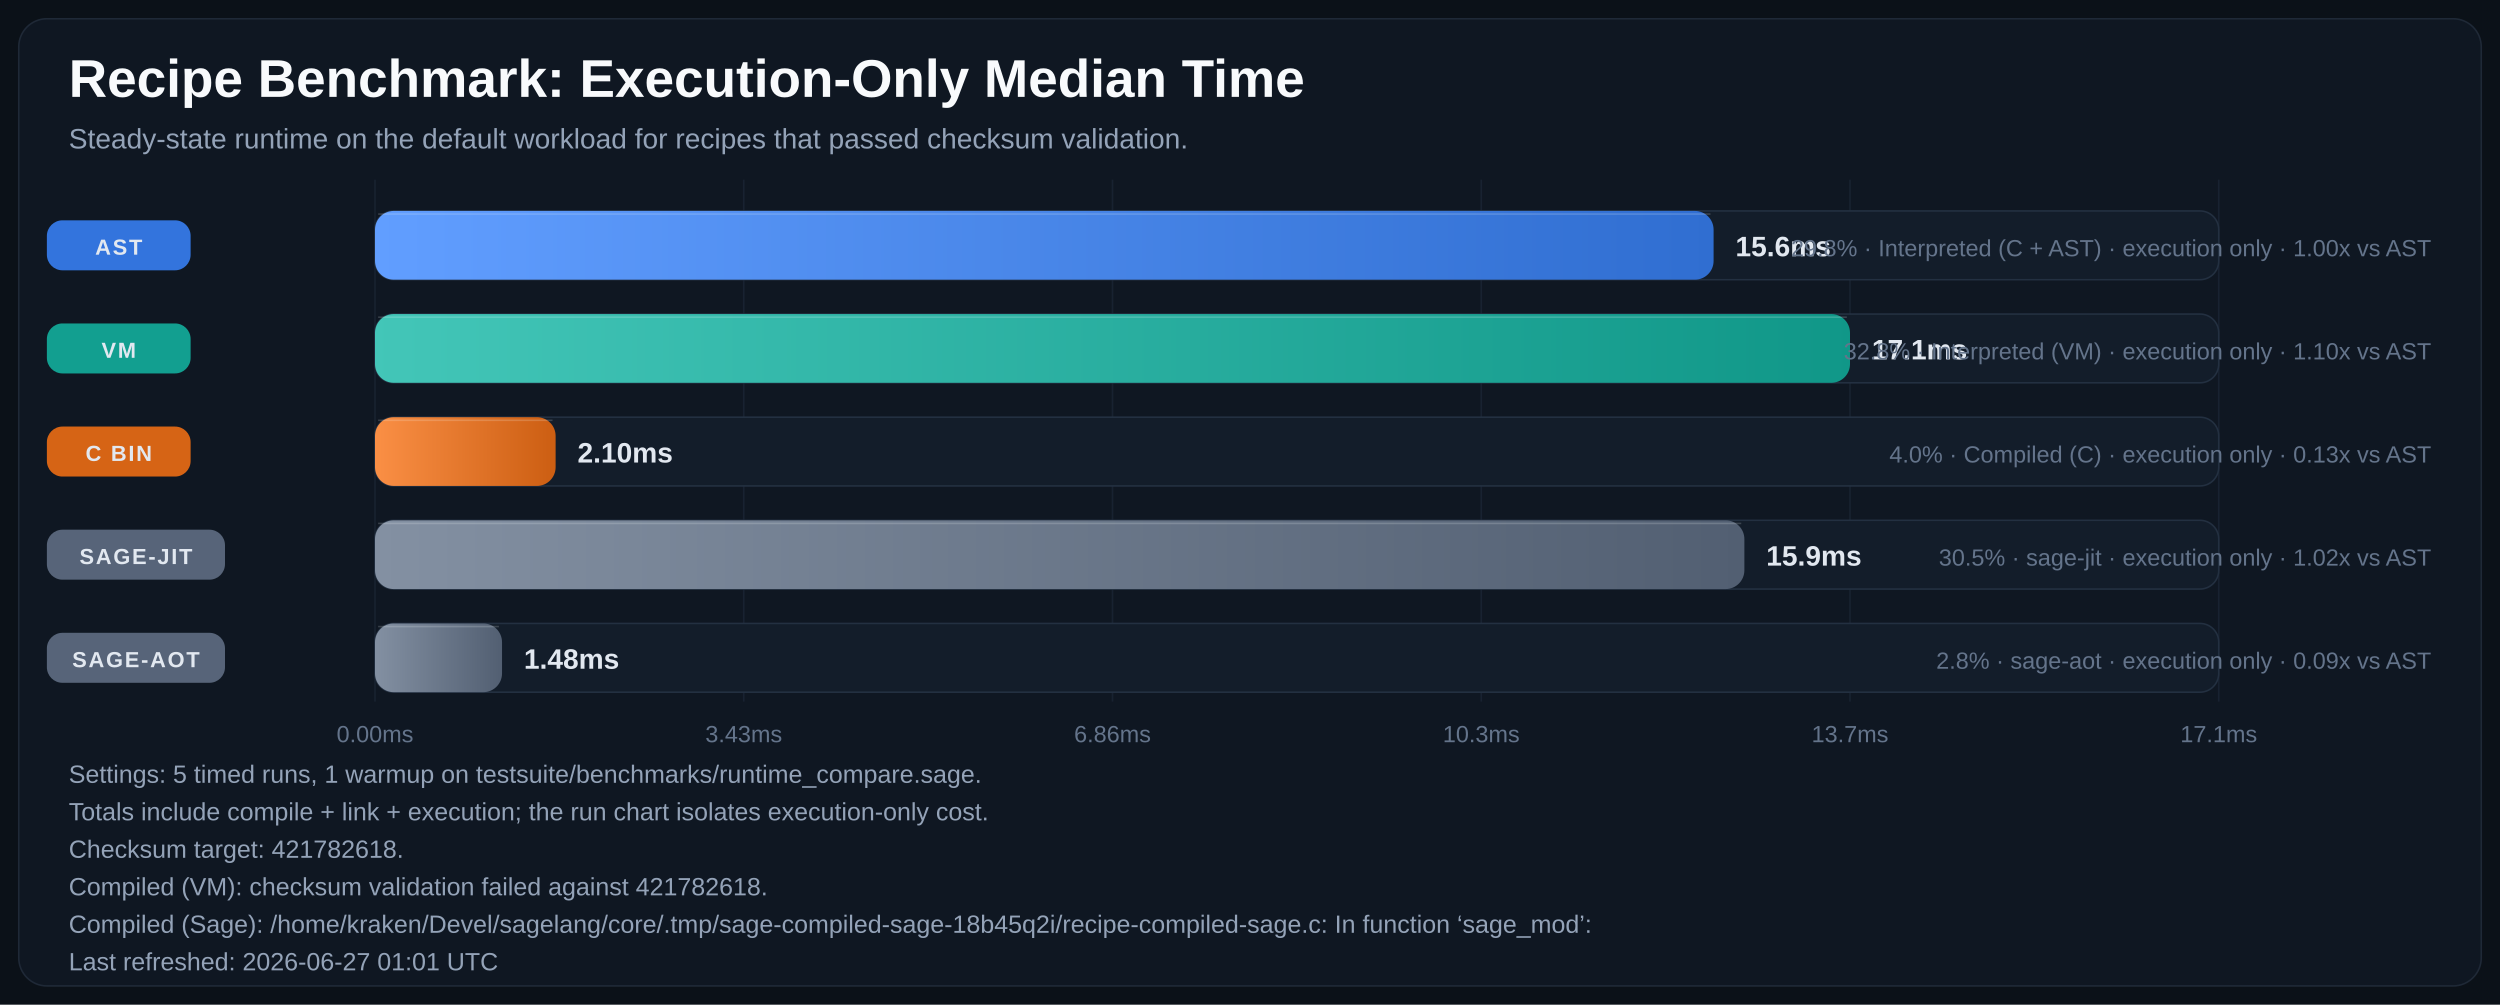
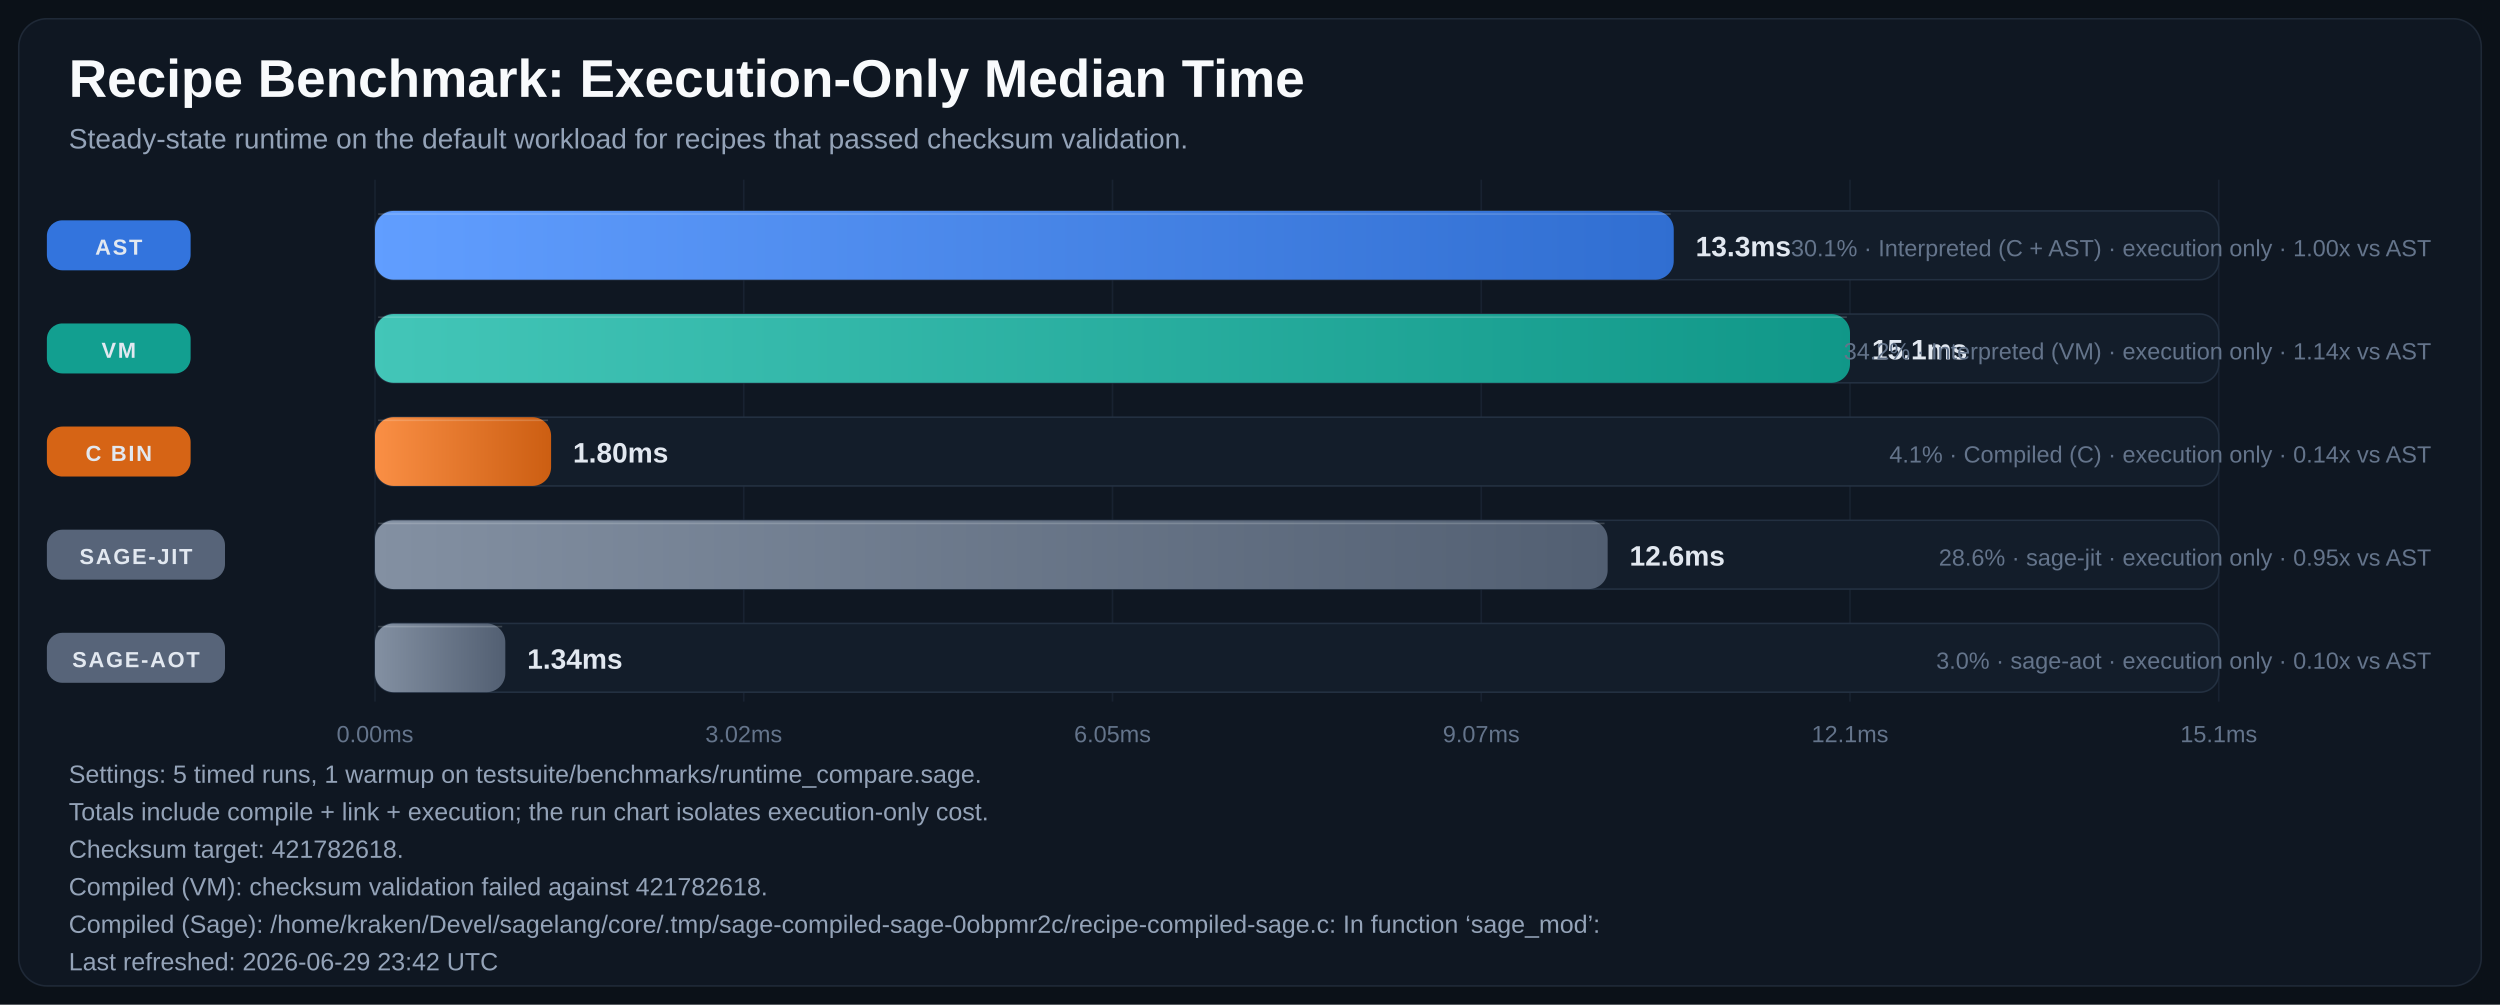
<svg xmlns="http://www.w3.org/2000/svg" width="1600" height="643" viewBox="0 0 1600 643" role="img" aria-labelledby="title desc">
  <defs>
    <linearGradient id="bar-gradient-0" x1="0%" y1="0%" x2="100%" y2="0%">
      <stop offset="0%" stop-color="#619EFF" />
      <stop offset="100%" stop-color="#306ED1" />
    </linearGradient>
    <linearGradient id="bar-gradient-1" x1="0%" y1="0%" x2="100%" y2="0%">
      <stop offset="0%" stop-color="#43C6B8" />
      <stop offset="100%" stop-color="#109788" />
    </linearGradient>
    <linearGradient id="bar-gradient-2" x1="0%" y1="0%" x2="100%" y2="0%">
      <stop offset="0%" stop-color="#FA8F45" />
      <stop offset="100%" stop-color="#CC5E12" />
    </linearGradient>
    <linearGradient id="bar-gradient-3" x1="0%" y1="0%" x2="100%" y2="0%">
      <stop offset="0%" stop-color="#8390A2" />
      <stop offset="100%" stop-color="#525F72" />
    </linearGradient>
    <linearGradient id="bar-gradient-4" x1="0%" y1="0%" x2="100%" y2="0%">
      <stop offset="0%" stop-color="#8390A2" />
      <stop offset="100%" stop-color="#525F72" />
    </linearGradient>
  </defs>
  <rect width="100%" height="100%" fill="#0B1118" />
  <rect x="12" y="12" width="1576" height="619" rx="18" fill="#0F1722" stroke="#1F2937" />
  <text x="44" y="62" fill="#F8FAFC" font-size="34" font-family="Segoe UI, Arial, sans-serif" font-weight="700">Recipe Benchmark: Execution-Only Median Time</text>
  <text x="44" y="95" fill="#94A3B8" font-size="18" font-family="Segoe UI, Arial, sans-serif">Steady-state runtime on the default workload for recipes that passed checksum validation.</text>
  <line x1="240.0" y1="115" x2="240.0" y2="449" stroke="#182231" stroke-width="1" />
  <text x="240.0" y="475" text-anchor="middle" fill="#64748B" font-size="15" font-family="Segoe UI, Arial, sans-serif">0.00ms</text>
  <line x1="476.0" y1="115" x2="476.0" y2="449" stroke="#182231" stroke-width="1" />
-   <text x="476.0" y="475" text-anchor="middle" fill="#64748B" font-size="15" font-family="Segoe UI, Arial, sans-serif">3.43ms</text>
+   <text x="476.0" y="475" text-anchor="middle" fill="#64748B" font-size="15" font-family="Segoe UI, Arial, sans-serif">3.02ms</text>
  <line x1="712.0" y1="115" x2="712.0" y2="449" stroke="#182231" stroke-width="1" />
-   <text x="712.0" y="475" text-anchor="middle" fill="#64748B" font-size="15" font-family="Segoe UI, Arial, sans-serif">6.86ms</text>
+   <text x="712.0" y="475" text-anchor="middle" fill="#64748B" font-size="15" font-family="Segoe UI, Arial, sans-serif">6.05ms</text>
  <line x1="948.0" y1="115" x2="948.0" y2="449" stroke="#182231" stroke-width="1" />
-   <text x="948.0" y="475" text-anchor="middle" fill="#64748B" font-size="15" font-family="Segoe UI, Arial, sans-serif">10.3ms</text>
+   <text x="948.0" y="475" text-anchor="middle" fill="#64748B" font-size="15" font-family="Segoe UI, Arial, sans-serif">9.07ms</text>
  <line x1="1184.0" y1="115" x2="1184.0" y2="449" stroke="#182231" stroke-width="1" />
-   <text x="1184.0" y="475" text-anchor="middle" fill="#64748B" font-size="15" font-family="Segoe UI, Arial, sans-serif">13.7ms</text>
+   <text x="1184.0" y="475" text-anchor="middle" fill="#64748B" font-size="15" font-family="Segoe UI, Arial, sans-serif">12.1ms</text>
  <line x1="1420.0" y1="115" x2="1420.0" y2="449" stroke="#182231" stroke-width="1" />
-   <text x="1420.0" y="475" text-anchor="middle" fill="#64748B" font-size="15" font-family="Segoe UI, Arial, sans-serif">17.1ms</text>
+   <text x="1420.0" y="475" text-anchor="middle" fill="#64748B" font-size="15" font-family="Segoe UI, Arial, sans-serif">15.1ms</text>
  <rect x="30" y="141.0" width="92" height="32" rx="10" fill="#3479E6" opacity="0.95" />
  <text x="76.0" y="163.0" text-anchor="middle" fill="#E2E8F0" font-size="14" font-family="Segoe UI, Arial, sans-serif" font-weight="700" letter-spacing="1.1">AST</text>
  <rect x="240" y="135" width="1180" height="44" rx="12" fill="#131D2A" stroke="#233041" />
-   <rect x="240" y="135" width="856.7" height="44" rx="12" fill="url(#bar-gradient-0)" />
-   <line x1="242.0" y1="137.0" x2="1094.7" y2="137.0" stroke="#F8FAFC" stroke-opacity="0.18" />
-   <text x="1110.7" y="164.0" text-anchor="start" fill="#E2E8F0" font-size="18" font-family="Segoe UI, Arial, sans-serif" font-weight="700">15.6ms</text>
-   <text x="1556" y="164.0" text-anchor="end" fill="#64748B" font-size="15" font-family="Segoe UI, Arial, sans-serif">29.8% · Interpreted (C + AST) · execution only · 1.00x vs AST</text>
+   <rect x="240" y="135" width="831.2" height="44" rx="12" fill="url(#bar-gradient-0)" />
+   <line x1="242.0" y1="137.0" x2="1069.2" y2="137.0" stroke="#F8FAFC" stroke-opacity="0.18" />
+   <text x="1085.2" y="164.0" text-anchor="start" fill="#E2E8F0" font-size="18" font-family="Segoe UI, Arial, sans-serif" font-weight="700">13.3ms</text>
+   <text x="1556" y="164.0" text-anchor="end" fill="#64748B" font-size="15" font-family="Segoe UI, Arial, sans-serif">30.1% · Interpreted (C + AST) · execution only · 1.00x vs AST</text>
  <rect x="30" y="207.0" width="92" height="32" rx="10" fill="#12A695" opacity="0.95" />
  <text x="76.0" y="229.0" text-anchor="middle" fill="#E2E8F0" font-size="14" font-family="Segoe UI, Arial, sans-serif" font-weight="700" letter-spacing="1.1">VM</text>
  <rect x="240" y="201" width="1180" height="44" rx="12" fill="#131D2A" stroke="#233041" />
  <rect x="240" y="201" width="944.0" height="44" rx="12" fill="url(#bar-gradient-1)" />
  <line x1="242.0" y1="203.0" x2="1182.0" y2="203.0" stroke="#F8FAFC" stroke-opacity="0.18" />
-   <text x="1198.0" y="230.0" text-anchor="start" fill="#E2E8F0" font-size="18" font-family="Segoe UI, Arial, sans-serif" font-weight="700">17.1ms</text>
-   <text x="1556" y="230.0" text-anchor="end" fill="#64748B" font-size="15" font-family="Segoe UI, Arial, sans-serif">32.8% · Interpreted (VM) · execution only · 1.10x vs AST</text>
+   <text x="1198.0" y="230.0" text-anchor="start" fill="#E2E8F0" font-size="18" font-family="Segoe UI, Arial, sans-serif" font-weight="700">15.1ms</text>
+   <text x="1556" y="230.0" text-anchor="end" fill="#64748B" font-size="15" font-family="Segoe UI, Arial, sans-serif">34.2% · Interpreted (VM) · execution only · 1.14x vs AST</text>
  <rect x="30" y="273.0" width="92" height="32" rx="10" fill="#E06814" opacity="0.95" />
  <text x="76.0" y="295.0" text-anchor="middle" fill="#E2E8F0" font-size="14" font-family="Segoe UI, Arial, sans-serif" font-weight="700" letter-spacing="1.1">C BIN</text>
  <rect x="240" y="267" width="1180" height="44" rx="12" fill="#131D2A" stroke="#233041" />
-   <rect x="240" y="267" width="115.6" height="44" rx="12" fill="url(#bar-gradient-2)" />
-   <line x1="242.0" y1="269.0" x2="353.6" y2="269.0" stroke="#F8FAFC" stroke-opacity="0.18" />
-   <text x="369.6" y="296.0" text-anchor="start" fill="#E2E8F0" font-size="18" font-family="Segoe UI, Arial, sans-serif" font-weight="700">2.10ms</text>
-   <text x="1556" y="296.0" text-anchor="end" fill="#64748B" font-size="15" font-family="Segoe UI, Arial, sans-serif">4.0% · Compiled (C) · execution only · 0.13x vs AST</text>
+   <rect x="240" y="267" width="112.7" height="44" rx="12" fill="url(#bar-gradient-2)" />
+   <line x1="242.0" y1="269.0" x2="350.7" y2="269.0" stroke="#F8FAFC" stroke-opacity="0.18" />
+   <text x="366.7" y="296.0" text-anchor="start" fill="#E2E8F0" font-size="18" font-family="Segoe UI, Arial, sans-serif" font-weight="700">1.80ms</text>
+   <text x="1556" y="296.0" text-anchor="end" fill="#64748B" font-size="15" font-family="Segoe UI, Arial, sans-serif">4.1% · Compiled (C) · execution only · 0.14x vs AST</text>
  <rect x="30" y="339.0" width="114" height="32" rx="10" fill="#5A687D" opacity="0.95" />
  <text x="87.0" y="361.0" text-anchor="middle" fill="#E2E8F0" font-size="14" font-family="Segoe UI, Arial, sans-serif" font-weight="700" letter-spacing="1.1">SAGE-JIT</text>
  <rect x="240" y="333" width="1180" height="44" rx="12" fill="#131D2A" stroke="#233041" />
-   <rect x="240" y="333" width="876.4" height="44" rx="12" fill="url(#bar-gradient-3)" />
-   <line x1="242.0" y1="335.0" x2="1114.4" y2="335.0" stroke="#F8FAFC" stroke-opacity="0.18" />
-   <text x="1130.4" y="362.0" text-anchor="start" fill="#E2E8F0" font-size="18" font-family="Segoe UI, Arial, sans-serif" font-weight="700">15.9ms</text>
-   <text x="1556" y="362.0" text-anchor="end" fill="#64748B" font-size="15" font-family="Segoe UI, Arial, sans-serif">30.5% · sage-jit · execution only · 1.02x vs AST</text>
+   <rect x="240" y="333" width="788.9" height="44" rx="12" fill="url(#bar-gradient-3)" />
+   <line x1="242.0" y1="335.0" x2="1026.9" y2="335.0" stroke="#F8FAFC" stroke-opacity="0.18" />
+   <text x="1042.9" y="362.0" text-anchor="start" fill="#E2E8F0" font-size="18" font-family="Segoe UI, Arial, sans-serif" font-weight="700">12.6ms</text>
+   <text x="1556" y="362.0" text-anchor="end" fill="#64748B" font-size="15" font-family="Segoe UI, Arial, sans-serif">28.6% · sage-jit · execution only · 0.95x vs AST</text>
  <rect x="30" y="405.0" width="114" height="32" rx="10" fill="#5A687D" opacity="0.95" />
  <text x="87.0" y="427.0" text-anchor="middle" fill="#E2E8F0" font-size="14" font-family="Segoe UI, Arial, sans-serif" font-weight="700" letter-spacing="1.1">SAGE-AOT</text>
  <rect x="240" y="399" width="1180" height="44" rx="12" fill="#131D2A" stroke="#233041" />
-   <rect x="240" y="399" width="81.3" height="44" rx="12" fill="url(#bar-gradient-4)" />
-   <line x1="242.0" y1="401.0" x2="319.3" y2="401.0" stroke="#F8FAFC" stroke-opacity="0.18" />
-   <text x="335.3" y="428.0" text-anchor="start" fill="#E2E8F0" font-size="18" font-family="Segoe UI, Arial, sans-serif" font-weight="700">1.48ms</text>
-   <text x="1556" y="428.0" text-anchor="end" fill="#64748B" font-size="15" font-family="Segoe UI, Arial, sans-serif">2.8% · sage-aot · execution only · 0.09x vs AST</text>
+   <rect x="240" y="399" width="83.4" height="44" rx="12" fill="url(#bar-gradient-4)" />
+   <line x1="242.0" y1="401.0" x2="321.4" y2="401.0" stroke="#F8FAFC" stroke-opacity="0.18" />
+   <text x="337.4" y="428.0" text-anchor="start" fill="#E2E8F0" font-size="18" font-family="Segoe UI, Arial, sans-serif" font-weight="700">1.34ms</text>
+   <text x="1556" y="428.0" text-anchor="end" fill="#64748B" font-size="15" font-family="Segoe UI, Arial, sans-serif">3.0% · sage-aot · execution only · 0.10x vs AST</text>
  <text x="44" y="501" fill="#94A3B8" font-size="16" font-family="Segoe UI, Arial, sans-serif">Settings: 5 timed runs, 1 warmup on testsuite/benchmarks/runtime_compare.sage.</text>
  <text x="44" y="525" fill="#94A3B8" font-size="16" font-family="Segoe UI, Arial, sans-serif">Totals include compile + link + execution; the run chart isolates execution-only cost.</text>
  <text x="44" y="549" fill="#94A3B8" font-size="16" font-family="Segoe UI, Arial, sans-serif">Checksum target: 421782618.</text>
  <text x="44" y="573" fill="#94A3B8" font-size="16" font-family="Segoe UI, Arial, sans-serif">Compiled (VM): checksum validation failed against 421782618.</text>
-   <text x="44" y="597" fill="#94A3B8" font-size="16" font-family="Segoe UI, Arial, sans-serif">Compiled (Sage): /home/kraken/Devel/sagelang/core/.tmp/sage-compiled-sage-18b45q2i/recipe-compiled-sage.c: In function ‘sage_mod’:</text>
-   <text x="44" y="621" fill="#94A3B8" font-size="16" font-family="Segoe UI, Arial, sans-serif">Last refreshed: 2026-06-27 01:01 UTC</text>
+   <text x="44" y="597" fill="#94A3B8" font-size="16" font-family="Segoe UI, Arial, sans-serif">Compiled (Sage): /home/kraken/Devel/sagelang/core/.tmp/sage-compiled-sage-0obpmr2c/recipe-compiled-sage.c: In function ‘sage_mod’:</text>
+   <text x="44" y="621" fill="#94A3B8" font-size="16" font-family="Segoe UI, Arial, sans-serif">Last refreshed: 2026-06-29 23:42 UTC</text>
</svg>
